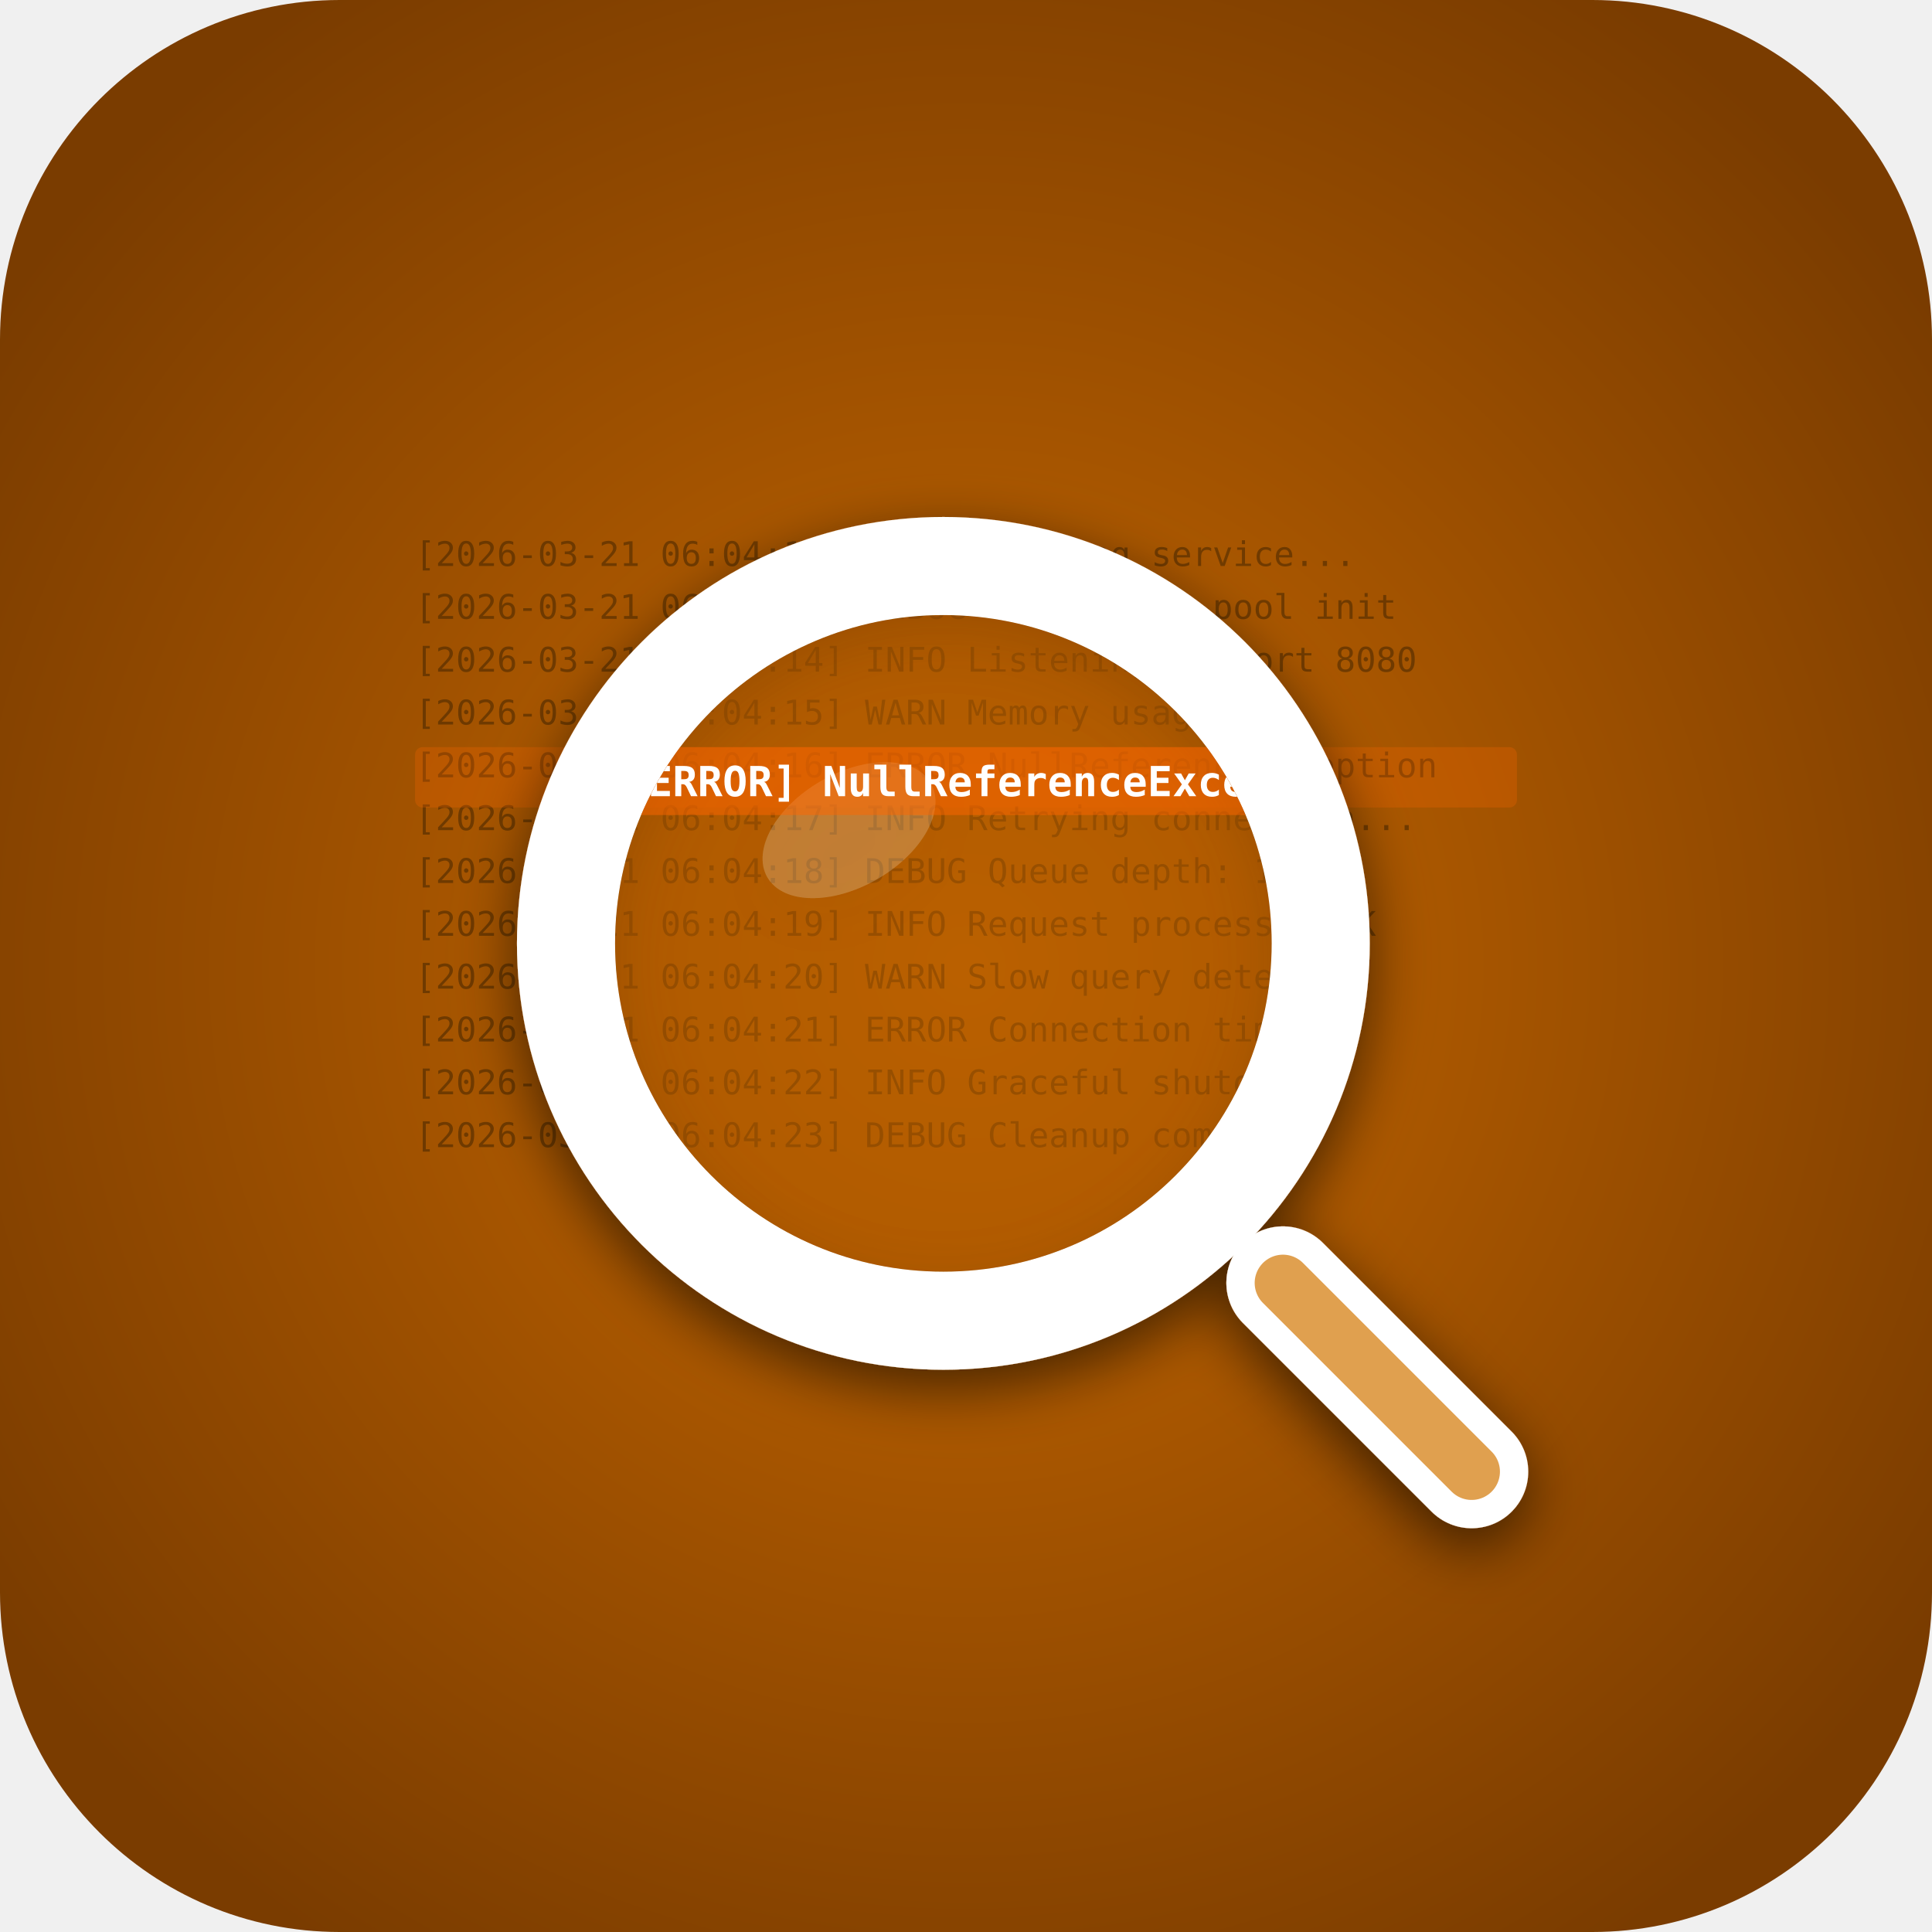
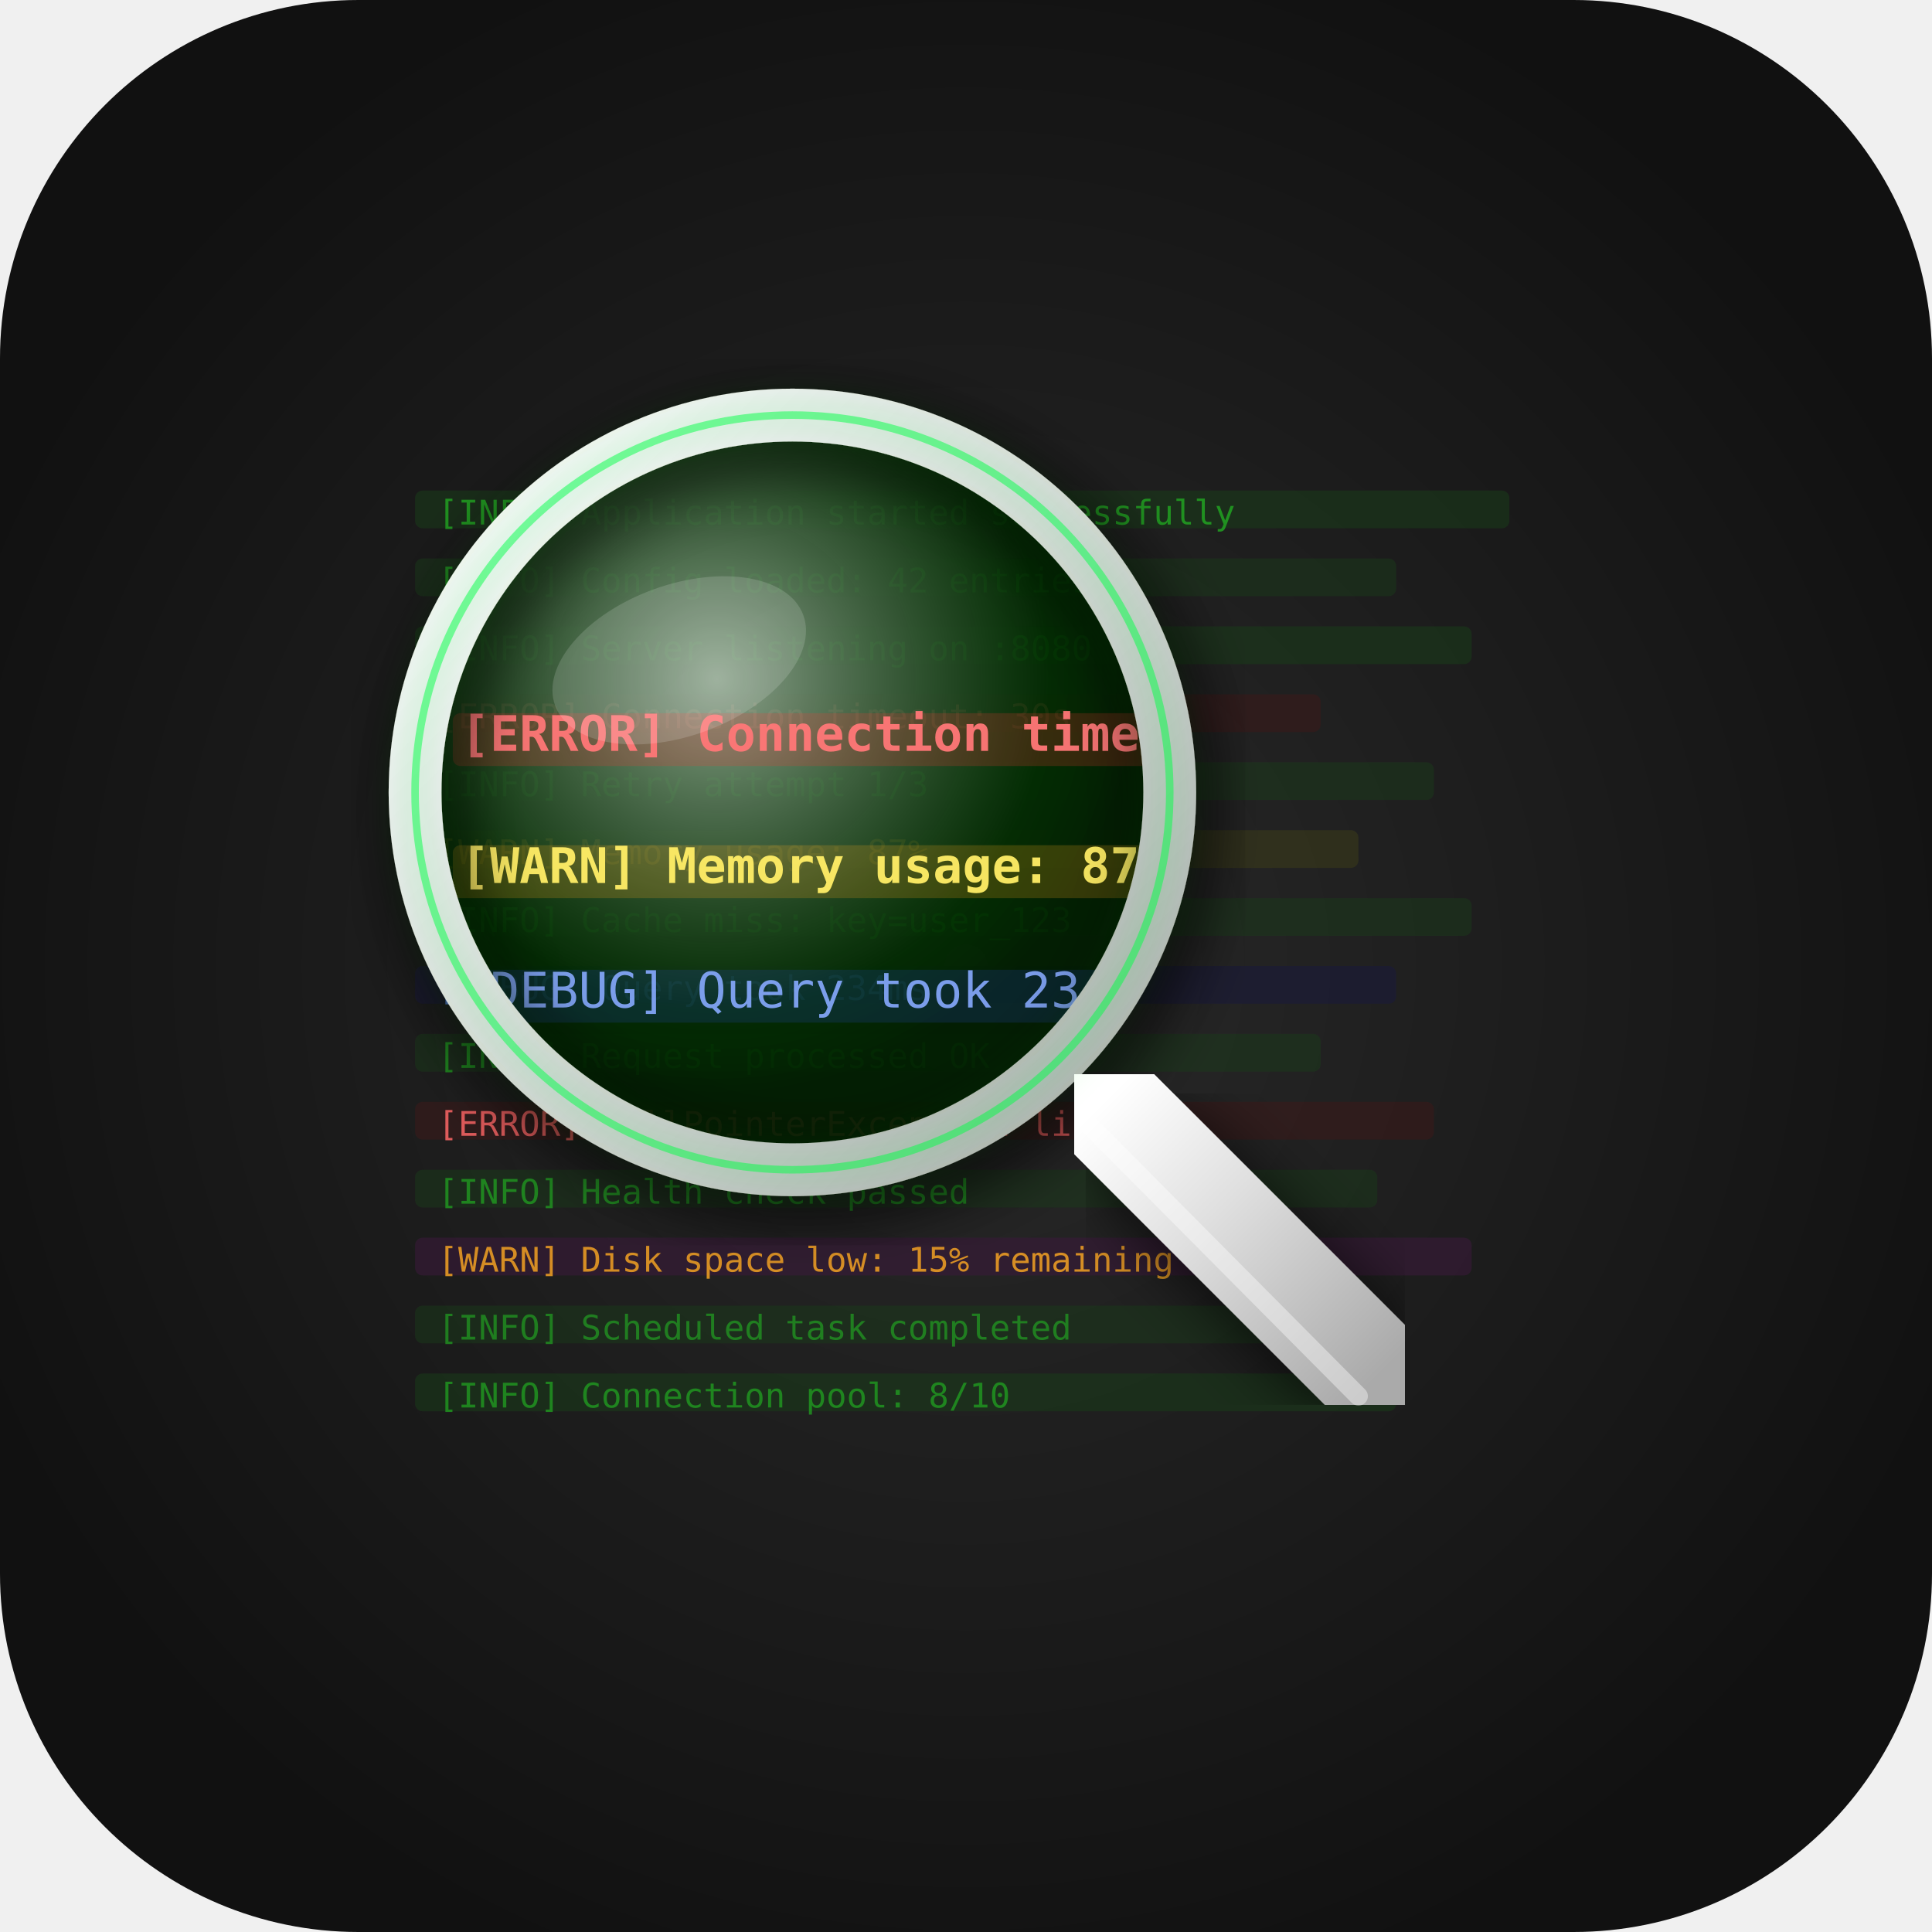
<svg xmlns="http://www.w3.org/2000/svg" viewBox="0 0 1024 1024">
  <defs>
-     <clipPath id="ll1-clip">
-       <rect width="1024" height="1024" rx="180" />
-     </clipPath>
-     <radialGradient id="ll1-bg" cx="50%" cy="50%" r="60%">
-       <stop offset="0%" stop-color="#C86800" />
-       <stop offset="100%" stop-color="#7A3C00" />
+     <radialGradient id="bg_ll01" cx="50%" cy="50%" r="55%">
+       <stop offset="0%" stop-color="#2A2A2A" />
+       <stop offset="100%" stop-color="#111111" />
    </radialGradient>
-     <filter id="ll1-glow" x="-20%" y="-20%" width="140%" height="140%">
-       <feGaussianBlur stdDeviation="12" result="blur" />
+     <linearGradient id="magnifier" x1="0%" y1="0%" x2="100%" y2="100%">
+       <stop offset="0%" stop-color="#FFFFFF" />
+       <stop offset="40%" stop-color="#E0E0E0" />
+       <stop offset="100%" stop-color="#AAAAAA" />
+     </linearGradient>
+     <radialGradient id="lensGlass" cx="40%" cy="35%" r="55%">
+       <stop offset="0%" stop-color="#E8FFE8" stop-opacity="0.6" />
+       <stop offset="80%" stop-color="#004400" stop-opacity="0.4" />
+       <stop offset="100%" stop-color="#002200" stop-opacity="0.5" />
+     </radialGradient>
+     <filter id="shadow_ll01">
+       <feDropShadow dx="6" dy="10" stdDeviation="18" flood-color="#000" flood-opacity="0.7" />
+     </filter>
+     <filter id="glow_ll01">
+       <feGaussianBlur stdDeviation="10" result="blur" />
      <feMerge>
        <feMergeNode in="blur" />
        <feMergeNode in="SourceGraphic" />
      </feMerge>
    </filter>
-     <filter id="ll1-shadow" x="-20%" y="-20%" width="140%" height="140%">
-       <feDropShadow dx="0" dy="10" stdDeviation="16" flood-color="#000000" flood-opacity="0.6" />
-     </filter>
+     <clipPath id="lensClip">
+       <circle cx="420" cy="420" r="200" />
+     </clipPath>
  </defs>
-   <g clip-path="url(#ll1-clip)">
-     <rect width="1024" height="1024" fill="url(#ll1-bg)" />
-     <g font-family="monospace" font-size="18" fill="#3A2000" opacity="0.5">
-       <text x="220" y="300">[2026-03-21 06:04:12] INFO  Starting service...</text>
-       <text x="220" y="328">[2026-03-21 06:04:13] DEBUG Connection pool init</text>
-       <text x="220" y="356">[2026-03-21 06:04:14] INFO  Listening on port 8080</text>
-       <text x="220" y="384">[2026-03-21 06:04:15] WARN  Memory usage 82%</text>
-       <text x="220" y="412">[2026-03-21 06:04:16] ERROR NullReferenceException</text>
-       <text x="220" y="440">[2026-03-21 06:04:17] INFO  Retrying connection...</text>
-       <text x="220" y="468">[2026-03-21 06:04:18] DEBUG Queue depth: 1024</text>
-       <text x="220" y="496">[2026-03-21 06:04:19] INFO  Request processed OK</text>
-       <text x="220" y="524">[2026-03-21 06:04:20] WARN  Slow query detected</text>
-       <text x="220" y="552">[2026-03-21 06:04:21] ERROR Connection timeout</text>
-       <text x="220" y="580">[2026-03-21 06:04:22] INFO  Graceful shutdown</text>
-       <text x="220" y="608">[2026-03-21 06:04:23] DEBUG Cleanup complete</text>
-     </g>
-     <rect x="220" y="396" width="584" height="32" rx="4" fill="#FF6600" opacity="0.25" />
-     <g filter="url(#ll1-shadow)">
-       <line x1="680" y1="680" x2="780" y2="780" stroke="#FFFFFF" stroke-width="60" stroke-linecap="round" />
-       <line x1="680" y1="680" x2="780" y2="780" stroke="#E0A050" stroke-width="30" stroke-linecap="round" />
-       <circle cx="500" cy="500" r="200" fill="none" stroke="#FFFFFF" stroke-width="52" />
-       <circle cx="500" cy="500" r="174" fill="#C86800" opacity="0.4" />
-       <ellipse cx="450" cy="440" rx="50" ry="30" fill="#FFFFFF" opacity="0.18" transform="rotate(-30 450 440)" />
-     </g>
-     <clipPath id="ll1-lens">
-       <circle cx="500" cy="500" r="174" />
-     </clipPath>
-     <g clip-path="url(#ll1-lens)" font-family="monospace" font-size="22" fill="#1A0A00">
-       <rect x="326" y="396" width="348" height="36" rx="4" fill="#FF6600" opacity="0.5" />
-       <text x="330" y="422" font-size="22" fill="#FFFFFF" font-weight="bold">[ERROR] NullReferenceException</text>
-     </g>
+   <rect width="1024" height="1024" rx="190" fill="url(#bg_ll01)" />
+   <rect x="220" y="260" width="580" height="20" rx="4" fill="#1A3A1A" fill-opacity="0.6" />
+   <rect x="220" y="296" width="520" height="20" rx="4" fill="#1A3A1A" fill-opacity="0.5" />
+   <rect x="220" y="332" width="560" height="20" rx="4" fill="#1A3A1A" fill-opacity="0.6" />
+   <rect x="220" y="368" width="480" height="20" rx="4" fill="#3A1A1A" fill-opacity="0.6" />
+   <rect x="220" y="404" width="540" height="20" rx="4" fill="#1A3A1A" fill-opacity="0.5" />
+   <rect x="220" y="440" width="500" height="20" rx="4" fill="#3A3A1A" fill-opacity="0.6" />
+   <rect x="220" y="476" width="560" height="20" rx="4" fill="#1A3A1A" fill-opacity="0.5" />
+   <rect x="220" y="512" width="520" height="20" rx="4" fill="#1A1A3A" fill-opacity="0.6" />
+   <rect x="220" y="548" width="480" height="20" rx="4" fill="#1A3A1A" fill-opacity="0.5" />
+   <rect x="220" y="584" width="540" height="20" rx="4" fill="#3A1A1A" fill-opacity="0.6" />
+   <rect x="220" y="620" width="510" height="20" rx="4" fill="#1A3A1A" fill-opacity="0.5" />
+   <rect x="220" y="656" width="560" height="20" rx="4" fill="#3A1A3A" fill-opacity="0.6" />
+   <rect x="220" y="692" width="490" height="20" rx="4" fill="#1A3A1A" fill-opacity="0.5" />
+   <rect x="220" y="728" width="520" height="20" rx="4" fill="#1A3A1A" fill-opacity="0.6" />
+   <text x="232" y="278" font-size="18" fill="#22AA22" fill-opacity="0.8" font-family="monospace">[INFO] Application started successfully</text>
+   <text x="232" y="314" font-size="18" fill="#22AA22" fill-opacity="0.7" font-family="monospace">[INFO] Config loaded: 42 entries</text>
+   <text x="232" y="350" font-size="18" fill="#22AA22" fill-opacity="0.75" font-family="monospace">[INFO] Server listening on :8080</text>
+   <text x="232" y="386" font-size="18" fill="#FF6666" fill-opacity="0.85" font-family="monospace">[ERROR] Connection timeout: 30s</text>
+   <text x="232" y="422" font-size="18" fill="#22AA22" fill-opacity="0.7" font-family="monospace">[INFO] Retry attempt 1/3</text>
+   <text x="232" y="458" font-size="18" fill="#FFAA22" fill-opacity="0.85" font-family="monospace">[WARN] Memory usage: 87%</text>
+   <text x="232" y="494" font-size="18" fill="#22AA22" fill-opacity="0.7" font-family="monospace">[INFO] Cache miss: key=user_123</text>
+   <text x="232" y="530" font-size="18" fill="#6699FF" fill-opacity="0.8" font-family="monospace">[DEBUG] Query took 234ms</text>
+   <text x="232" y="566" font-size="18" fill="#22AA22" fill-opacity="0.7" font-family="monospace">[INFO] Request processed OK</text>
+   <text x="232" y="602" font-size="18" fill="#FF6666" fill-opacity="0.85" font-family="monospace">[ERROR] NullPointerException line 492</text>
+   <text x="232" y="638" font-size="18" fill="#22AA22" fill-opacity="0.7" font-family="monospace">[INFO] Health check passed</text>
+   <text x="232" y="674" font-size="18" fill="#FFAA22" fill-opacity="0.8" font-family="monospace">[WARN] Disk space low: 15% remaining</text>
+   <text x="232" y="710" font-size="18" fill="#22AA22" fill-opacity="0.65" font-family="monospace">[INFO] Scheduled task completed</text>
+   <text x="232" y="746" font-size="18" fill="#22AA22" fill-opacity="0.7" font-family="monospace">[INFO] Connection pool: 8/10</text>
+   <circle cx="420" cy="420" r="208" fill="#000000" fill-opacity="0.6" filter="url(#shadow_ll01)" />
+   <circle cx="420" cy="420" r="200" fill="#004400" fill-opacity="0.3" />
+   <circle cx="420" cy="420" r="200" fill="url(#lensGlass)" />
+   <g clip-path="url(#lensClip)">
+     <rect x="240" y="448" width="500" height="28" rx="4" fill="#FFAA22" fill-opacity="0.2" />
+     <text x="244" y="468" font-size="26" fill="#FFEE66" fill-opacity="0.95" font-family="monospace" font-weight="bold">[WARN] Memory usage: 87%</text>
+     <rect x="240" y="378" width="500" height="28" rx="4" fill="#FF3333" fill-opacity="0.2" />
+     <text x="244" y="398" font-size="26" fill="#FF7777" fill-opacity="0.95" font-family="monospace" font-weight="bold">[ERROR] Connection timeout</text>
+     <rect x="240" y="514" width="500" height="28" rx="4" fill="#3355FF" fill-opacity="0.15" />
+     <text x="244" y="534" font-size="26" fill="#88AAFF" fill-opacity="0.9" font-family="monospace">[DEBUG] Query took 234ms</text>
  </g>
+   <circle cx="420" cy="420" r="200" fill="none" stroke="url(#magnifier)" stroke-width="28" filter="url(#shadow_ll01)" />
+   <ellipse cx="360" cy="350" rx="70" ry="40" fill="#FFFFFF" fill-opacity="0.15" transform="rotate(-20, 360, 350)" />
+   <line x1="584" y1="584" x2="730" y2="730" stroke="url(#magnifier)" stroke-width="60" stroke-linecap="round" filter="url(#shadow_ll01)" />
+   <line x1="576" y1="595" x2="720" y2="740" stroke="#FFFFFF" stroke-width="10" stroke-linecap="round" stroke-opacity="0.4" />
+   <circle cx="420" cy="420" r="200" fill="none" stroke="#00FF44" stroke-width="4" stroke-opacity="0.5" filter="url(#glow_ll01)" />
</svg>
